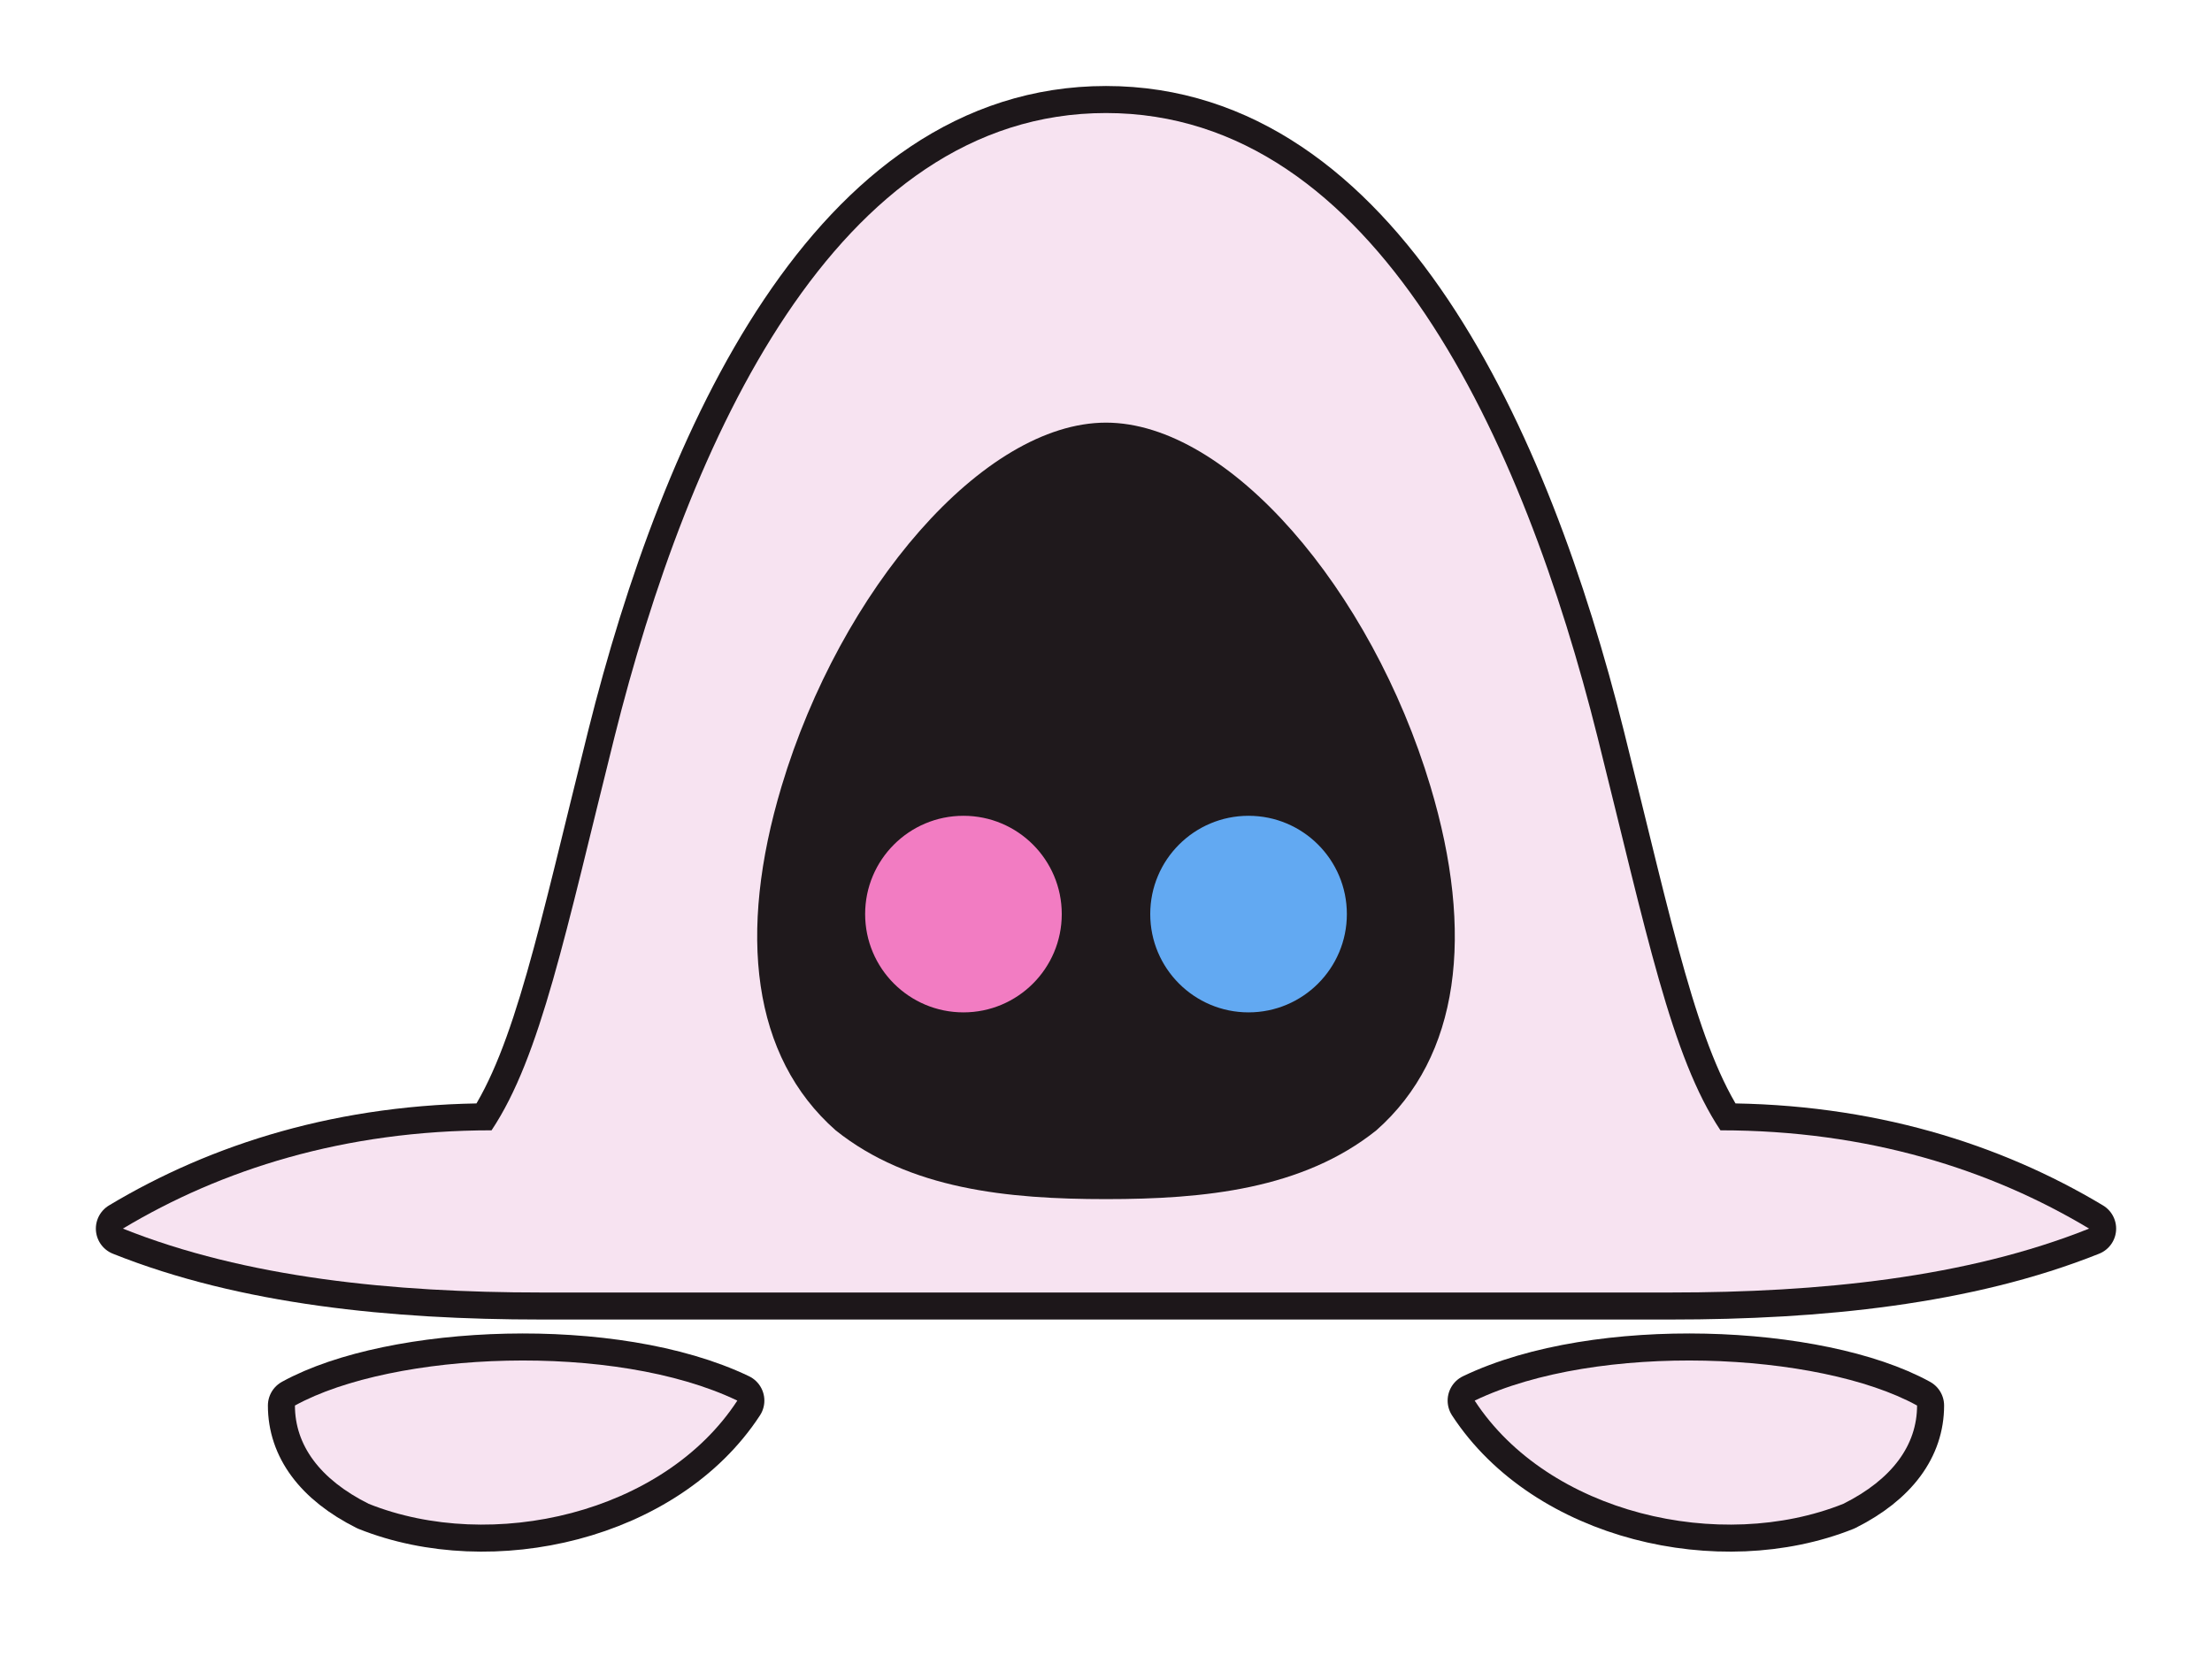
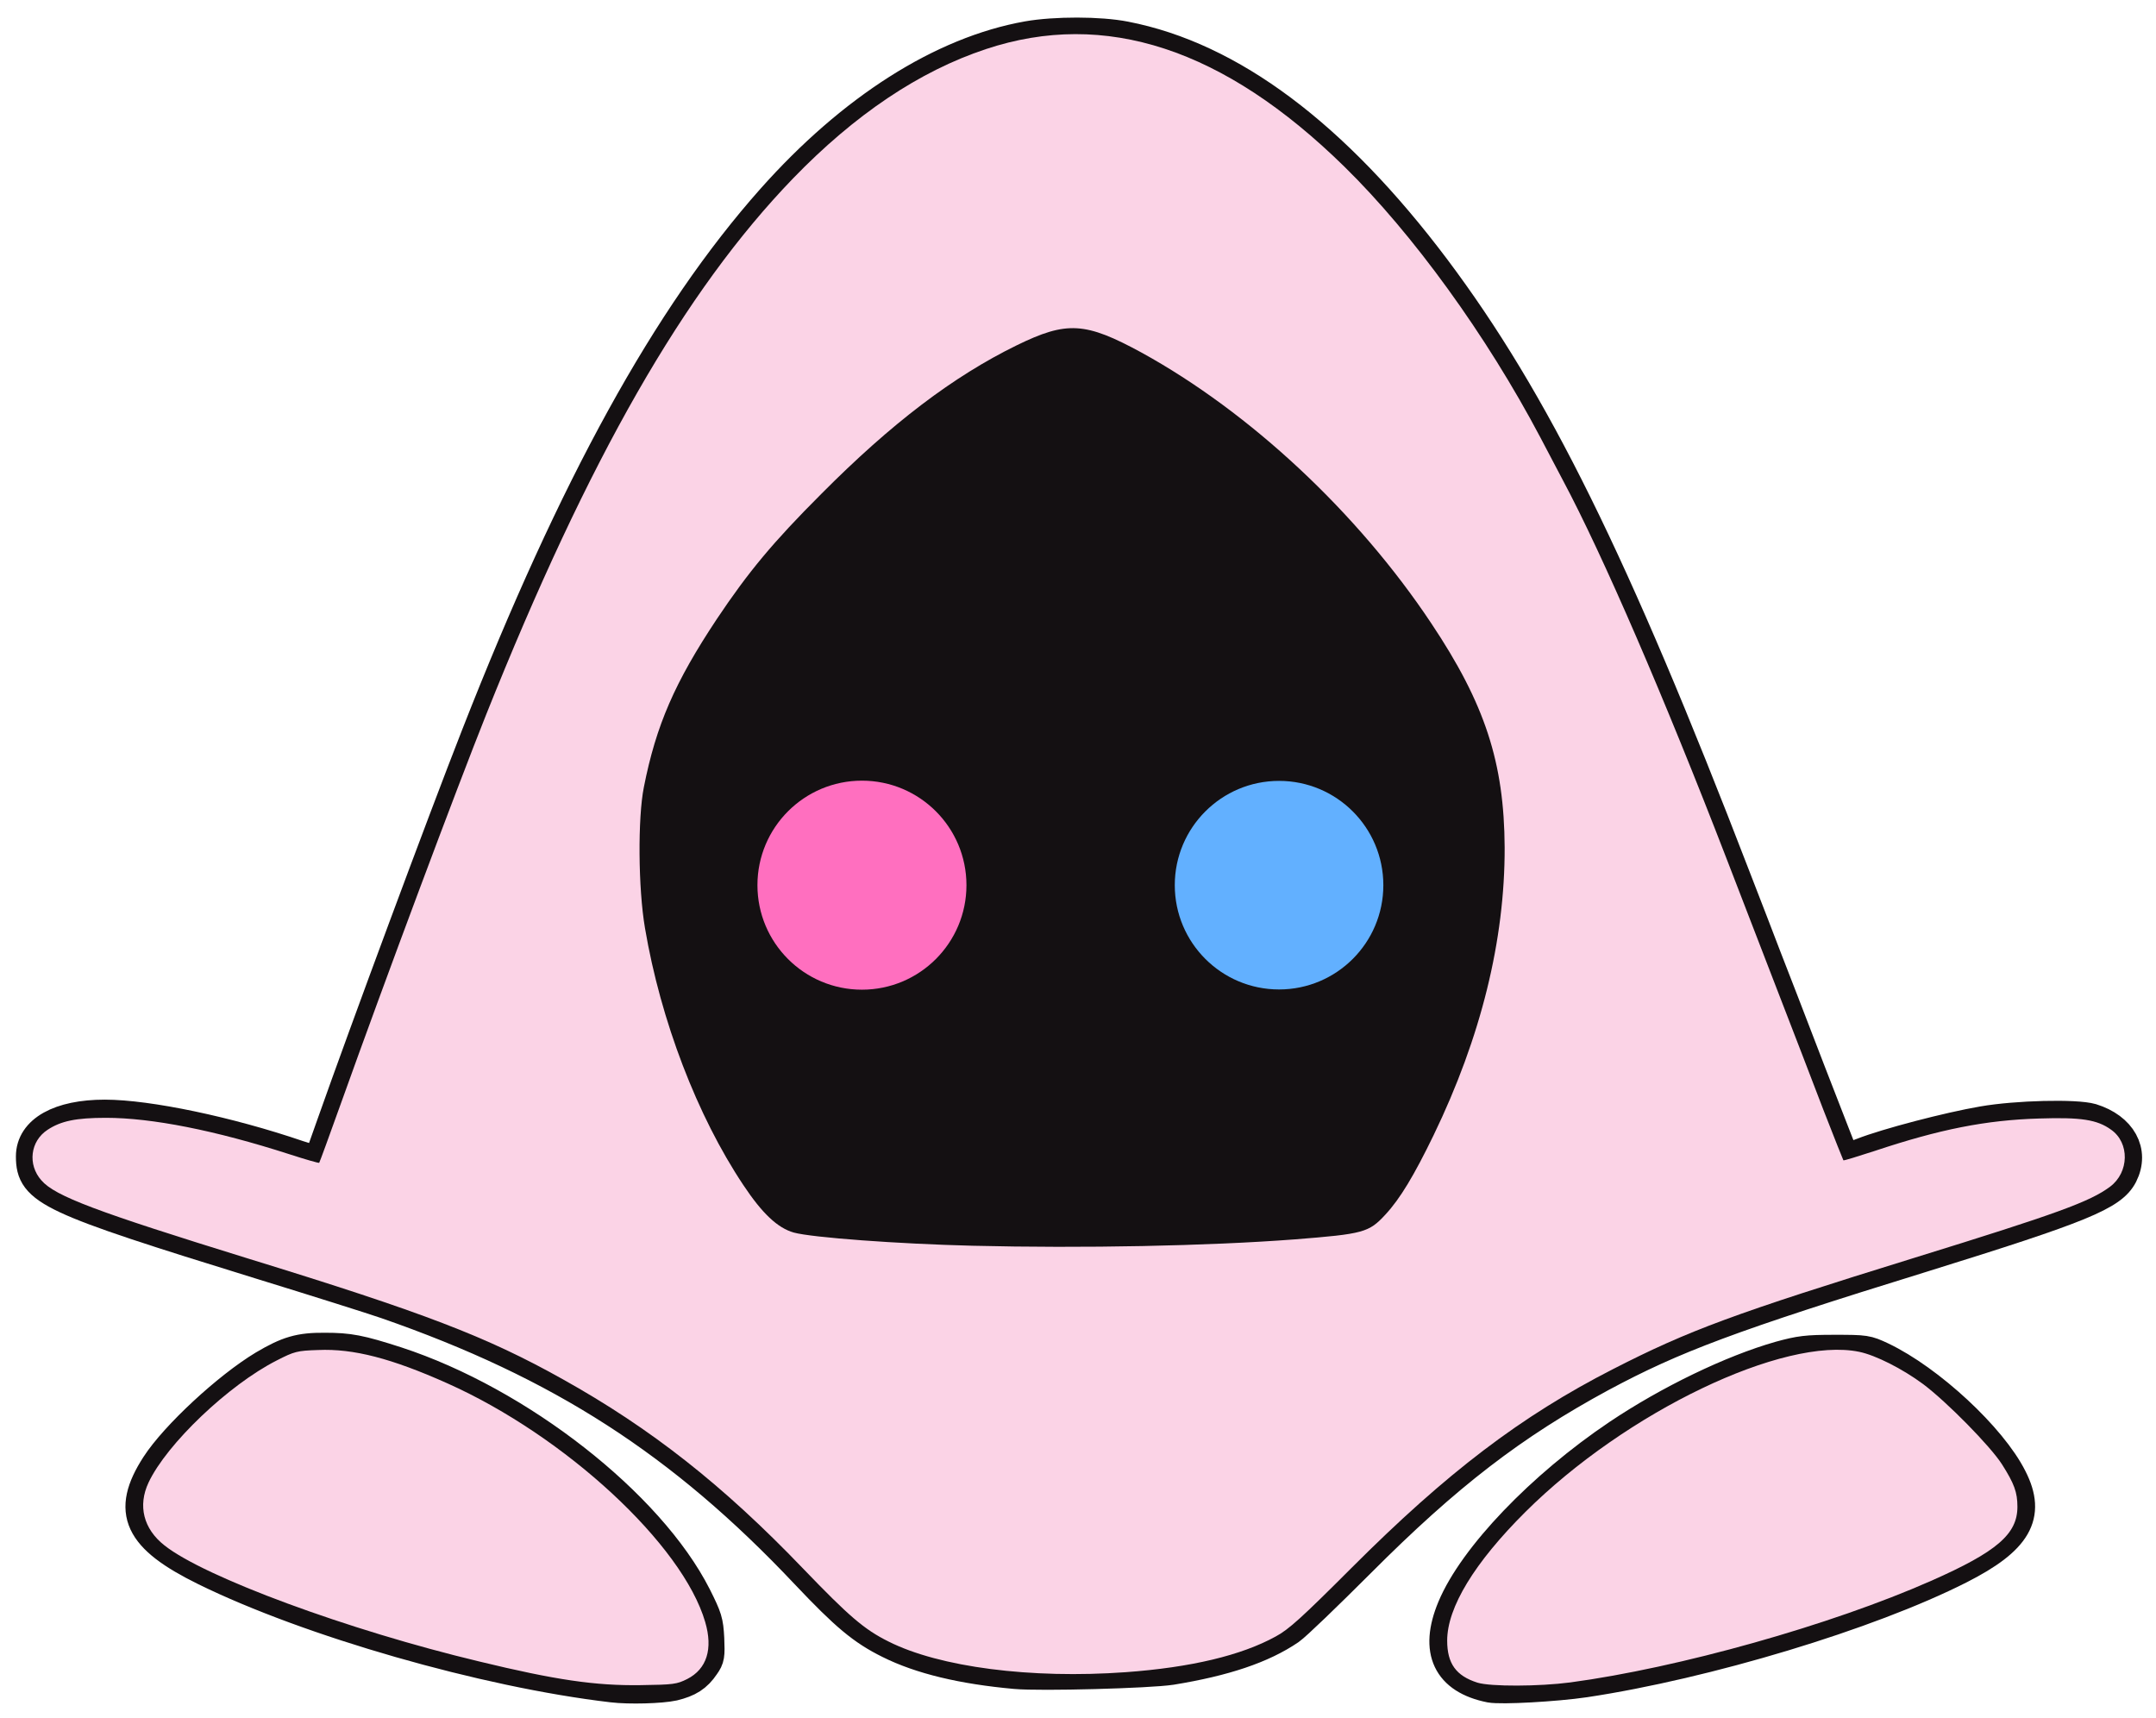
- <svg xmlns="http://www.w3.org/2000/svg" viewBox="2 2 45 34">
-   <g fill="#f7e3f1" stroke="#1d171a" stroke-width="1.1" stroke-linejoin="round" paint-order="stroke">
-     <path d="M24.5 4.3C19 4.3 16 11 14.5 17c-1 4-1.5 6.5-2.5 8-3 0-5.5.8-7.5 2 2.5 1 5.5 1.3 8.5 1.3h23c3 0 6-.3 8.5-1.3-2-1.2-4.5-2-7.5-2-1-1.5-1.5-4-2.5-8C33 11 30 4.3 24.5 4.3z" />
-     <path d="M8 30.6c2-1.1 6.5-1.3 9-.1-1.5 2.3-5 3.1-7.5 2.1-1-.5-1.5-1.2-1.5-2z" />
-     <path d="M41 30.6c-2-1.1-6.5-1.3-9-.1 1.5 2.3 5 3.1 7.5 2.1 1-.5 1.5-1.2 1.5-2z" />
-   </g>
-   <path d="M24.5 10.6c-2.5 0-5.4 3.4-6.6 7.4-.9 3-.6 5.5 1.1 7 1.5 1.2 3.5 1.4 5.5 1.4s4-.2 5.5-1.4c1.7-1.5 2-4 1.1-7-1.2-4-4.1-7.4-6.6-7.4z" fill="#1f191c" />
-   <circle cx="21.6" cy="20.6" r="2" fill="#f27cc2" />
-   <circle cx="27.4" cy="20.6" r="2" fill="#62a9f2" />
+ <svg xmlns="http://www.w3.org/2000/svg" viewBox="100 81 949 756">
+   <path d="M396.4 822.6C403.0 821.0 406.5 818.8 409.8 813.9C412.0 810.8 412.1 809.7 411.8 802.2C411.4 794.6 410.9 793.1 406.2 783.7C385.6 743.1 328.3 698.3 274.5 680.7C258.4 675.5 253.6 674.6 243.0 674.6C231.9 674.5 226.7 676.1 216.2 682.3C200.4 691.8 177.4 713.1 169.0 726.1C155.9 746.4 161.1 757.6 190.4 772.0C236.2 794.5 313.3 816.7 369.5 823.3C377.0 824.2 391.0 823.8 396.4 822.6ZM797.5 821.1C850.8 813.1 922.5 791.5 962.5 771.2C987.5 758.5 993.6 748.0 985.3 731.7C976.4 713.9 949.1 688.6 928.1 678.6C921.7 675.6 921.1 675.5 907.5 675.5C895.2 675.5 892.3 675.9 883.5 678.3C862.4 684.3 834.8 697.6 812.3 712.7C778.7 735.3 748.9 766.4 739.6 788.7C731.7 807.6 737.5 819.7 756.0 823.4C760.8 824.3 784.6 823.0 797.5 821.1ZM615.5 815.6C638.9 811.8 655.6 806.2 667.6 798.0C670.2 796.2 684.0 782.9 698.4 768.5C736.9 729.9 765.8 707.7 804.8 686.6C836.7 669.5 861.4 660.2 946.5 633.9C1016.3 612.2 1029.5 606.8 1034.0 598.0C1039.1 587.9 1033.5 577.7 1020.6 573.7C1013.7 571.7 987.7 572.3 972.8 574.9C957.6 577.5 930.5 584.6 919.8 588.8C915.5 590.5 911.8 591.5 911.6 591.2C911.4 590.8 904.6 573.4 896.5 552.5C888.5 531.6 879.7 508.9 877.0 502.0C874.4 495.1 868.3 479.4 863.5 467.0C810.3 328.8 775.1 257.5 731.4 199.3C687.2 140.6 641.6 106.4 595.2 97.4C584.0 95.2 564.4 95.2 552.4 97.3C514.7 104.0 475.1 129.2 439.9 168.8C394.0 220.5 353.0 294.9 310.0 404.6C294.7 443.6 260.8 535.0 246.4 575.8C243.5 584.2 240.8 591.5 240.5 592.0C240.2 592.5 236.0 591.5 231.2 589.9C200.5 579.4 165.1 572.0 146.1 572.0C126.3 572.0 114.0 578.9 114.0 590.0C114.0 604.8 121.6 608.3 214.5 637.0C239.2 644.6 264.2 652.5 270.0 654.5C346.9 681.2 400.3 715.6 454.9 773.5C472.4 792.0 479.8 798.2 491.5 804.0C505.3 810.9 523.7 815.3 547.0 817.4C558.1 818.4 605.8 817.1 615.5 815.6Z" fill="#141012" fill-rule="evenodd" stroke="#141012" stroke-width="14" stroke-linejoin="round" />
+   <path d="M402.5 820.0C411.1 815.6 413.9 806.8 410.4 794.9C400.5 760.9 348.9 713.1 297.0 689.9C272.4 678.9 255.6 674.5 240.0 675.2C230.8 675.5 229.6 675.8 221.8 679.8C200.7 690.5 173.4 716.5 165.4 733.5C160.6 743.7 163.1 753.9 172.4 761.2C189.9 775.1 253.2 798.5 311.0 812.3C344.4 820.4 362.1 823.0 382.0 822.7C396.5 822.5 397.9 822.3 402.5 820.0ZM791.2 821.5C838.9 815.1 905.9 796.3 950.0 776.8C979.0 764.0 988.0 756.2 988.0 744.2C988.0 737.8 986.6 734.0 981.2 725.5C976.1 717.5 956.9 698.0 946.5 690.2C937.3 683.4 925.6 677.5 918.4 676.0C885.2 669.1 815.7 702.4 771.4 746.5C749.0 768.8 737.0 788.5 737.0 803.1C737.0 813.2 740.9 818.6 750.3 821.6C756.1 823.4 777.5 823.3 791.2 821.5ZM595.5 817.0C624.3 814.9 646.4 809.6 661.5 801.3C667.3 798.2 673.1 792.9 695.0 771.0C736.9 729.1 769.5 704.3 810.0 683.6C843.4 666.5 863.2 659.2 943.0 634.5C1005.4 615.2 1020.0 609.9 1028.8 603.3C1037.2 597.0 1037.5 584.0 1029.2 578.2C1023.1 573.8 1016.0 572.7 997.6 573.3C974.1 574.0 953.9 578.0 925.1 587.6C917.7 590.0 911.6 591.9 911.4 591.7C911.3 591.6 907.3 581.6 902.6 569.5C898.0 557.4 888.7 533.3 882.0 516.0C875.3 498.7 865.4 473.0 860.0 459.0C832.6 388.0 805.5 325.3 788.0 292.5C785.4 287.6 780.9 279.0 778.0 273.5C754.3 228.6 721.9 183.9 691.8 154.4C638.7 102.3 586.4 85.2 534.0 102.6C504.7 112.3 476.3 131.4 449.1 159.5C401.2 209.1 359.1 282.7 314.0 395.5C300.9 428.3 269.6 512.0 250.3 566.0C245.1 580.5 240.7 592.6 240.5 592.8C240.3 593.0 234.4 591.3 227.3 589.0C194.7 578.5 166.8 573.0 146.6 573.0C133.4 573.0 126.8 574.4 120.9 578.3C113.3 583.3 112.1 593.6 118.2 600.5C124.2 607.5 142.5 614.3 209.1 634.9C286.5 658.7 314.2 669.3 347.6 688.0C386.5 709.7 418.3 734.7 453.5 771.4C473.6 792.3 480.4 798.2 491.1 803.5C513.5 814.8 553.8 820.0 595.5 817.0ZM528.0 629.3C495.3 628.5 457.4 625.7 449.4 623.5C442.3 621.5 435.5 615.1 427.2 602.6C406.9 572.2 390.8 530.2 383.9 489.5C380.9 472.0 380.7 441.0 383.4 427.5C388.8 400.1 397.1 381.2 415.5 353.5C429.4 332.7 440.3 319.6 461.5 298.4C492.5 267.2 519.7 246.6 547.5 233.0C569.6 222.2 577.7 222.7 602.5 236.2C650.3 262.5 697.6 306.7 729.9 355.2C753.7 390.8 762.1 416.7 762.3 454.0C762.4 494.8 751.9 537.5 731.0 580.7C722.4 598.4 716.3 608.6 709.8 615.6C702.5 623.5 700.2 624.1 669.9 626.5C631.8 629.4 576.8 630.5 528.0 629.3Z" fill="#fbd3e6" fill-rule="evenodd" />
+   <circle cx="479.4" cy="470.6" r="46.0" fill="#ff6fbf" />
+   <circle cx="663.0" cy="470.6" r="45.9" fill="#62b0ff" />
</svg>
